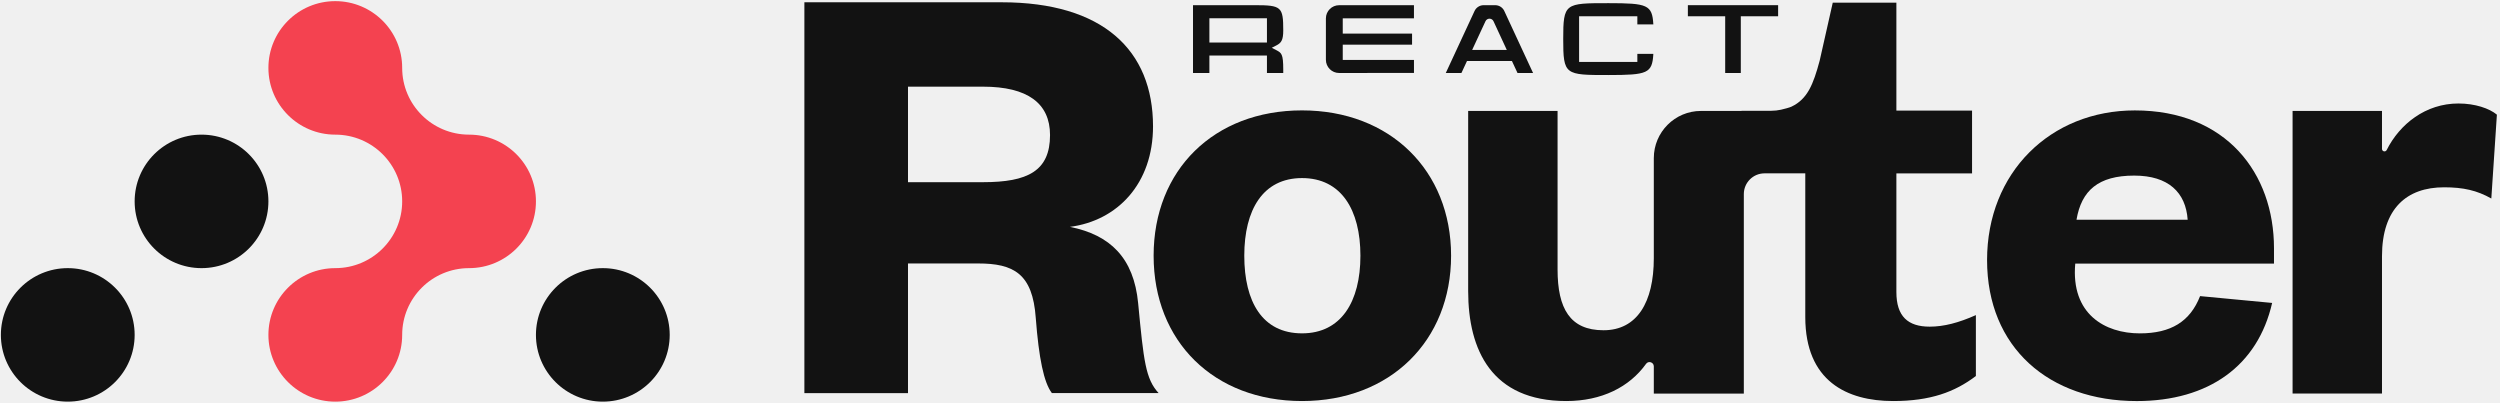
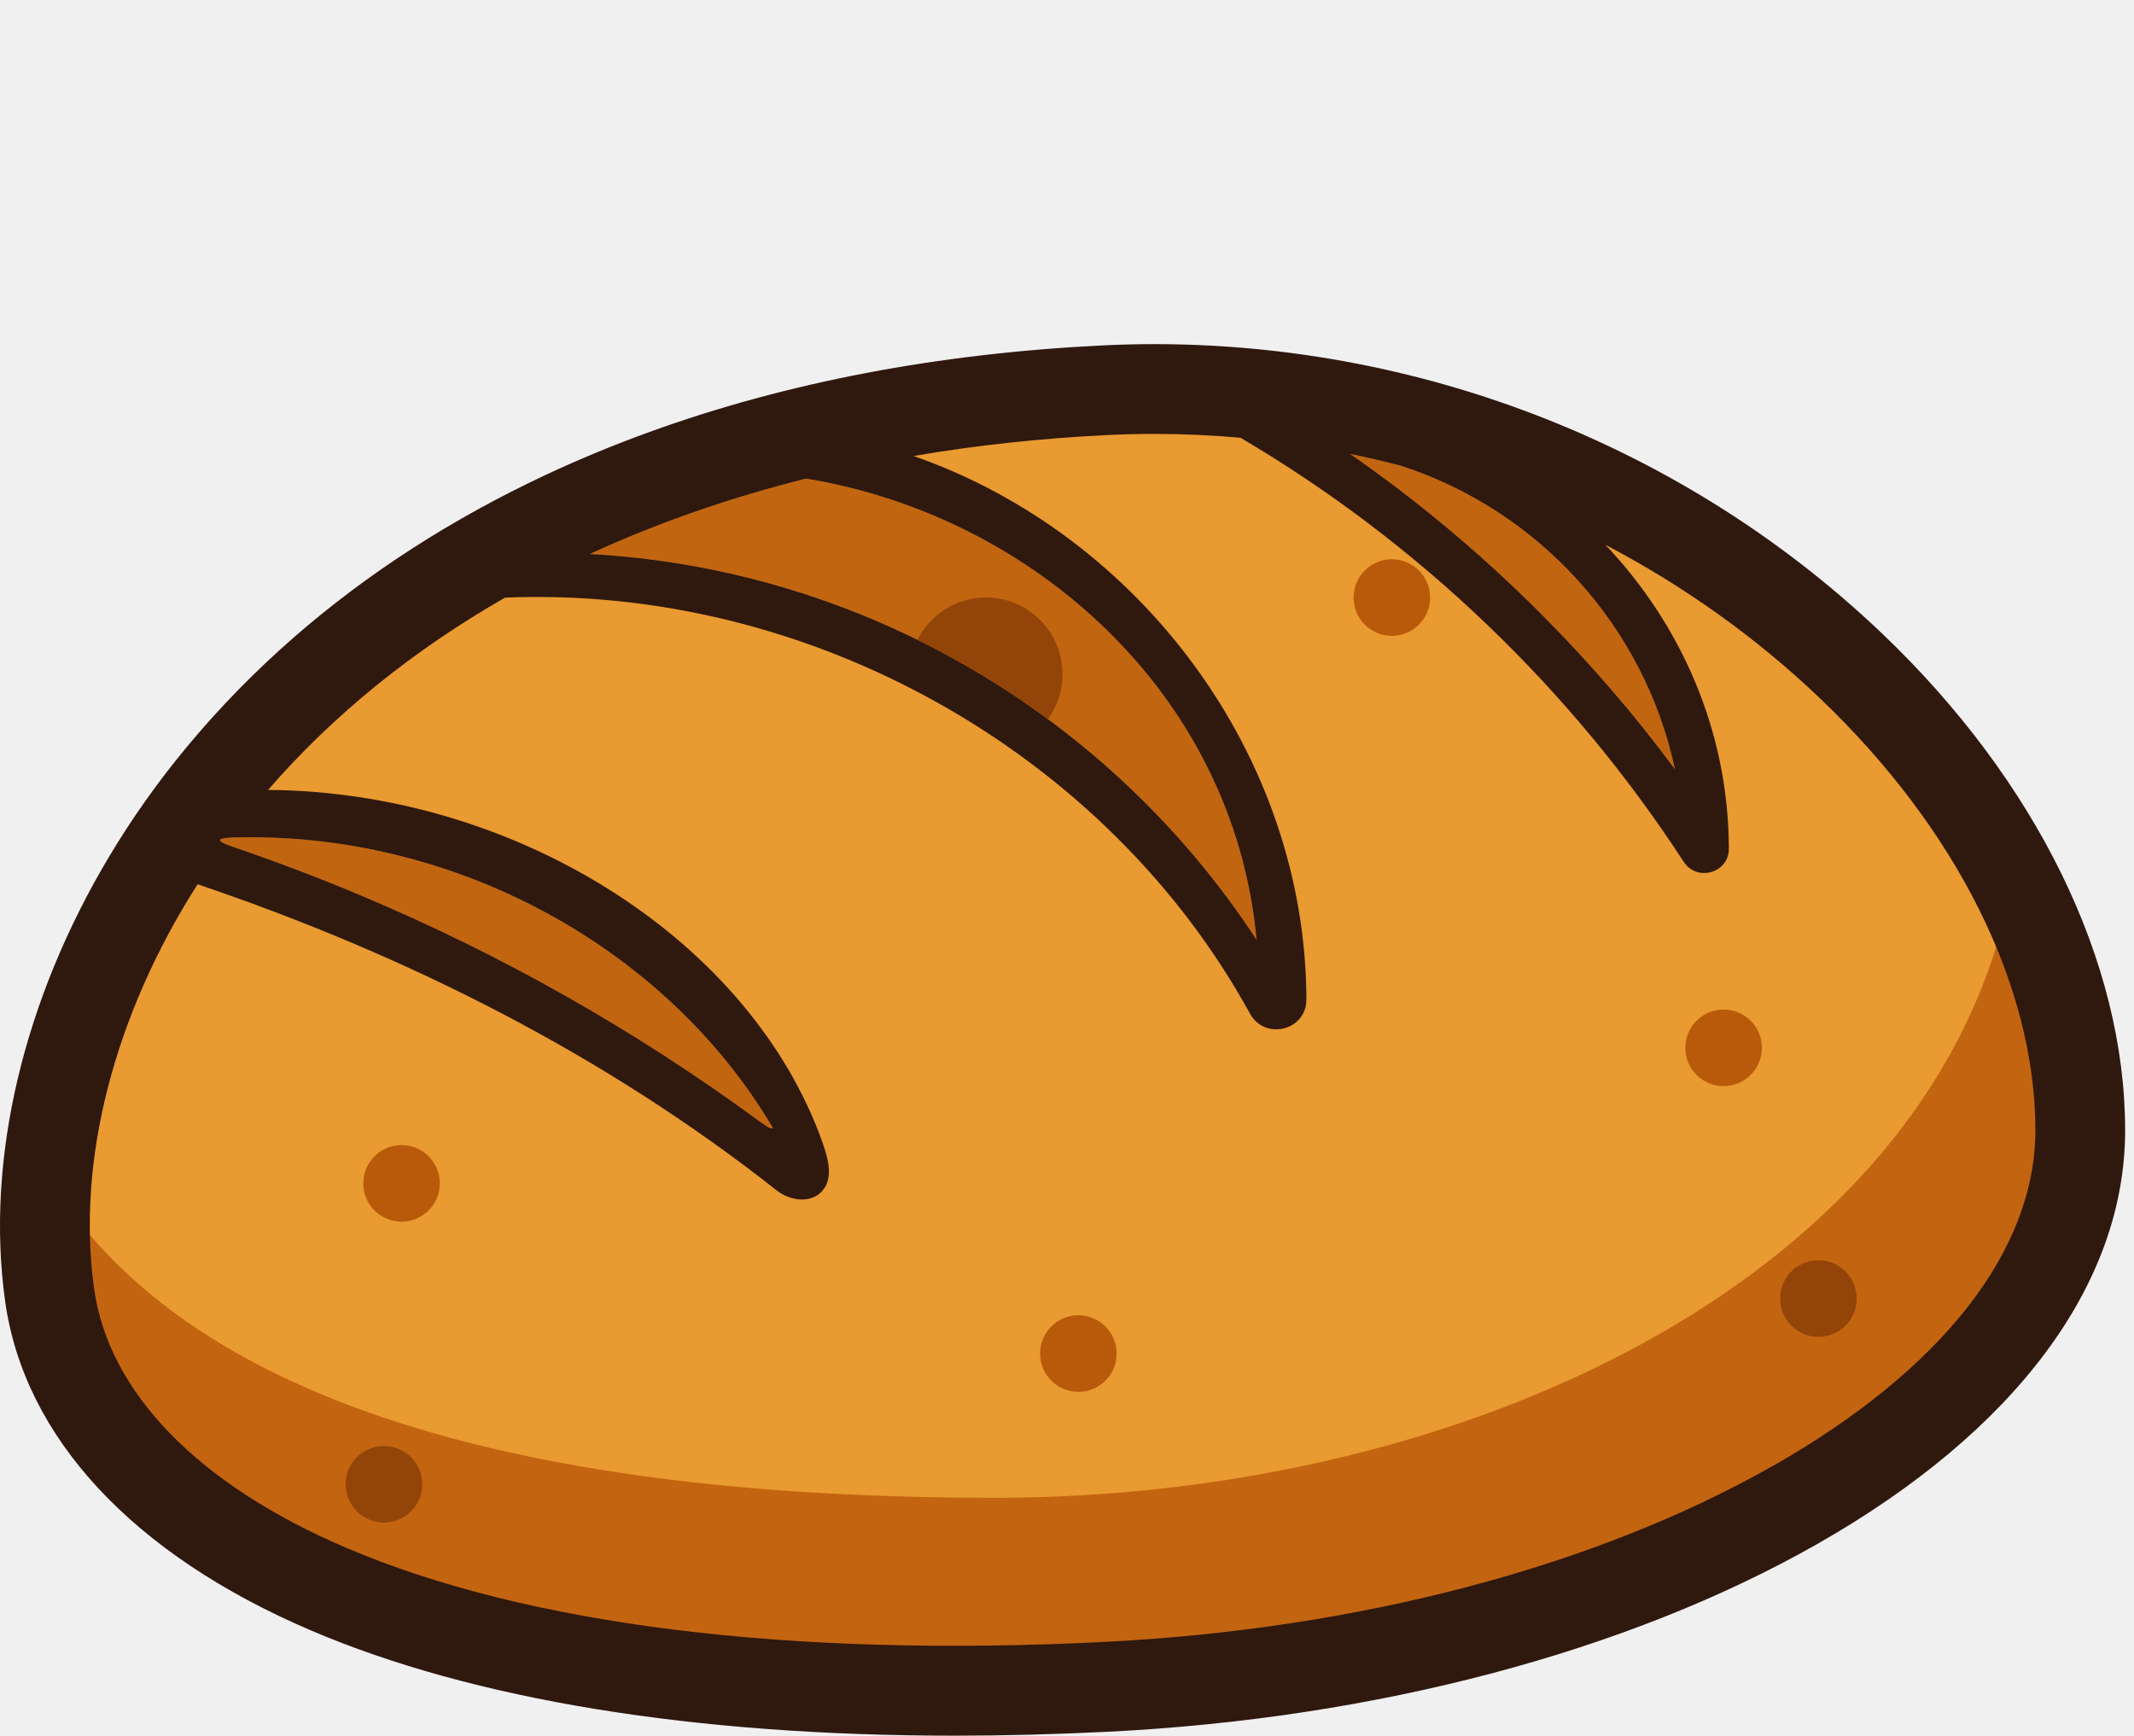
- <svg xmlns="http://www.w3.org/2000/svg" width="1080" height="174" viewBox="0 0 1080 174" fill="none">
-   <path d="M231.527 87C231.527 94.964 228.297 102.173 223.067 107.387C217.837 112.606 210.614 115.835 202.634 115.835C194.654 115.835 187.43 119.059 182.206 124.278C176.977 129.498 173.741 136.707 173.741 144.671C173.741 152.635 170.51 159.844 165.281 165.058C160.051 170.277 152.828 173.507 144.847 173.507C136.867 173.507 129.644 170.277 124.42 165.058C119.19 159.844 115.954 152.635 115.954 144.671C115.954 136.707 119.19 129.498 124.42 124.278C129.644 119.059 136.867 115.835 144.847 115.835C152.828 115.835 160.051 112.606 165.281 107.387C170.51 102.173 173.741 94.964 173.741 87C173.741 71.071 160.808 58.164 144.847 58.164C136.867 58.164 129.644 54.935 124.42 49.715C119.19 44.502 115.954 37.293 115.954 29.329C115.954 21.364 119.19 14.155 124.42 8.936C129.644 3.717 136.867 0.493 144.847 0.493C160.808 0.493 173.741 13.4 173.741 29.329C173.741 37.293 176.977 44.502 182.206 49.715C187.43 54.935 194.654 58.164 202.634 58.164C218.594 58.164 231.527 71.071 231.527 87Z" fill="#F44250" />
-   <path d="M115.954 87C115.954 71.074 103.018 58.164 87.061 58.164C71.103 58.164 58.168 71.074 58.168 87C58.168 102.925 71.103 115.835 87.061 115.835C103.018 115.835 115.954 102.925 115.954 87Z" fill="#121212" />
-   <path d="M58.168 144.671C58.168 128.745 45.232 115.835 29.274 115.835C13.317 115.835 0.381 128.745 0.381 144.671C0.381 160.596 13.317 173.506 29.274 173.506C45.232 173.506 58.168 160.596 58.168 144.671Z" fill="#121212" />
-   <path d="M289.313 144.671C289.313 128.745 276.378 115.835 260.42 115.835C244.463 115.835 231.527 128.745 231.527 144.671C231.527 160.596 244.463 173.506 260.42 173.506C276.378 173.506 289.313 160.596 289.313 144.671Z" fill="#121212" />
-   <g clip-path="url(#clip0_171_1761)">
-     <path d="M562.482 173.247C524.388 173.247 498.363 147.49 498.363 110.468C498.363 73.445 524.388 47.688 562.482 47.688C600.576 47.688 626.869 73.713 626.869 110.468C626.869 147.222 600.576 173.247 562.482 173.247ZM562.482 144.007C579.386 144.007 587.703 130.319 587.703 110.468C587.703 90.617 579.386 76.929 562.482 76.929C545.579 76.929 537.529 90.617 537.529 110.468C537.529 130.319 545.311 144.007 562.482 144.007Z" fill="#121212" />
-     <path d="M833.64 141.116C824.217 141.116 819.237 136.684 819.237 126.156V74.898H851.928V47.779H819.237V1.155H791.75L786.1 26.198C783.343 36.48 780.82 42.822 773.897 46.082C773.105 46.451 771.129 46.998 769.409 47.388C768.014 47.701 766.596 47.857 765.167 47.857H752.338V47.924H734.832C723.578 47.924 714.445 57.046 714.445 68.311V111.552C714.445 130.599 707.199 142.668 692.719 142.668C678.238 142.668 672.868 133.279 672.868 116.375V47.924H634.249V125.765C634.249 151.254 644.442 173.248 676.63 173.248C691.915 173.248 703.895 167.231 711.096 157.182C712.145 155.72 714.445 156.49 714.445 158.276V170.022H753.332V83.841C753.332 78.895 757.34 74.887 762.286 74.887H779.882V136.952C779.882 164.663 797.89 173.248 817.842 173.248C833.908 173.248 844.436 169.374 853.58 162.441V136.126C846.1 139.453 839.725 141.116 833.629 141.116H833.64Z" fill="#121212" />
-     <path d="M981.561 130.865C975.387 157.962 954.197 173.258 923.07 173.258C885.243 173.258 858.415 150.18 858.415 112.354C858.415 74.528 885.779 47.699 922.266 47.699C961.699 47.699 982.365 74.796 982.365 107.263V113.884H896.509C894.555 135.711 909.382 144.017 924.409 144.017C937.829 144.017 946.136 138.915 950.434 127.918L981.561 130.865ZM945.075 94.937C944.271 83.136 936.757 75.857 921.998 75.857C906.434 75.857 899.188 82.321 897.045 94.937H945.064H945.075Z" fill="#121212" />
-     <path d="M1076.24 85.749C1070.06 82.265 1064.17 80.914 1055.85 80.914C1039.75 80.914 1029.02 90.036 1029.02 110.691V170.02H990.393V47.922H1029.02V64.323C1029.02 65.462 1030.54 65.82 1031.05 64.803C1036.68 53.572 1047.91 44.707 1062.03 44.707C1069.27 44.707 1075.45 46.851 1078.66 49.541L1076.25 85.76L1076.24 85.749Z" fill="#121212" />
-     <path d="M547.321 31.535V23.998H522.457V31.535H515.378V2.238H542.14C553.562 2.238 554.366 2.953 554.366 13.124C554.366 17.411 553.472 18.561 551.329 19.655L549.408 20.638L551.318 21.643C553.595 22.837 554.366 23.239 554.366 30.027V31.535H547.332H547.321ZM522.457 18.36H547.321V7.888H522.457V18.349V18.36Z" fill="#121212" />
-     <path d="M578.493 2.238H610.826V7.91H580.067V14.508H610.011V19.287H580.067V25.896H610.837V31.501L578.504 31.535C575.344 31.535 572.787 28.978 572.787 25.829V7.955C572.787 4.806 575.344 2.249 578.493 2.249V2.238Z" fill="#121212" />
-     <path d="M655.562 31.535L653.151 26.343H633.747L631.335 31.535H624.58L637.007 4.75C637.71 3.221 639.262 2.238 640.937 2.238H645.927C647.613 2.238 649.154 3.221 649.857 4.75L662.284 31.535H655.529H655.562ZM643.46 8.066C642.712 8.066 642.053 8.491 641.729 9.172L635.968 21.576H650.94L645.19 9.172C644.878 8.491 644.208 8.066 643.46 8.066Z" fill="#121212" />
-     <path d="M694.862 32.415C676.05 32.415 675.313 32.415 675.313 16.885C675.313 1.355 676.05 1.366 694.862 1.366C711.721 1.366 713.764 2.07 714.244 10.533H707.333V7.016H682.168V26.766H707.333V23.271H714.244C713.775 31.712 711.721 32.415 694.862 32.415Z" fill="#121212" />
-     <path d="M745.282 31.535V7.028H729.16V2.238H768.148V7.028H752.026V31.535H745.282Z" fill="#121212" />
-     <path d="M454.419 169.819C450.935 165.264 448.792 154.814 447.452 137.397C446.112 118.104 437.806 113.817 422.532 113.817H392.254V169.83H347.494V0.986H432.715C476.391 0.986 498.106 21.619 498.106 54.588C498.106 79.24 482.833 95.317 462.201 98.008C479.618 101.491 489.8 111.405 491.676 130.966C494.087 156.154 494.891 163.656 500.518 169.819H454.419ZM424.676 78.704C443.969 78.704 453.615 73.881 453.615 58.34C453.615 44.674 443.969 37.439 424.676 37.439H392.254V78.715H424.676V78.704Z" fill="#121212" />
+ <svg xmlns="http://www.w3.org/2000/svg" id="Layer_2" data-name="Layer 2" viewBox="0 0 445.28 362.2">
+   <defs>
+     <style>
+       .cls-1 {
+         fill: #2f180e;
+       }
+ 
+       .cls-2 {
+         fill: #c36411;
+       }
+ 
+       .cls-3 {
+         fill: #f5deae;
+       }
+ 
+       .cls-4 {
+         fill: #b95a0b;
+       }
+ 
+       .cls-5 {
+         fill: #c26510;
+       }
+ 
+       .cls-6 {
+         fill: #934409;
+       }
+ 
+       .cls-7 {
+         fill: #e99a30;
+       }
+     </style>
+   </defs>
+   <g id="Layer_2-2" data-name="Layer 2">
+     <g>
+       <g>
+         <path class="cls-7" d="M439.88,235.56c0,31.62-22.48,61.82-63.31,85.02-38.84,22.07-90.51,35.75-145.48,38.49-10.81.53-21.35.81-31.58.81-53.52,0-98.75-7.35-132.11-21.6-36.63-15.63-58.94-39.67-62.83-67.69-4.05-29.2,3.84-61.93,21.41-91.32,2.28-3.8,4.7-7.53,7.29-11.2,2.69-3.82,5.55-7.55,8.58-11.2,6.72-8.11,14.13-15.68,22.19-22.7,14.99-13.04,32.23-24.16,51.56-33.22,6.87-3.22,13.96-6.15,21.28-8.8,28.09-10.19,59.37-16.16,93.3-17.79,59.11-2.84,117.34,18.71,159.74,59.12,31.74,30.26,49.96,67.46,49.96,102.06Z" />
+         <path class="cls-2" d="M437.01,235.32c0,31.21-22.18,61-62.47,83.9-38.34,21.78-89.32,35.28-143.57,37.99-10.67.52-21.07.8-31.16.8-52.82,0-97.46-7.25-130.37-21.31-36.16-15.43-58.17-39.16-62-66.8-1.31-9.45-1.36-19.27-.22-29.23,29.44,56.39,113.85,71.9,200.4,71.9,101.33,0,202.35-48.97,213.33-135.29,10.44,19.05,16.06,38.95,16.06,58.05Z" />
+         <g>
+           <path class="cls-5" d="M161.23,235.32c-.04.79-2.51-1.14-3.15-1.59-25.56-18.74-53.35-34.47-82.77-46.85l-.18-.07c-8.58-3.62-17.35-6.94-26.15-9.95-.66-.22-1.42-.49-2.03-.75-1.27-.56-1.8-1.12.96-1.28.15,0,.31-.02.48-.03,46.11-1.45,90.49,22.77,112.84,60.52Z" />
+           <path class="cls-5" d="M262.2,196.13c-11.7-17.9-26.49-33.49-43.55-46.06-8.54-6.3-17.64-11.84-27.21-16.54-20.96-10.32-44.13-16.6-68.37-17.92,14-6.45,29.09-11.71,45.12-15.73,46.99,7.68,89.22,44.67,94.01,96.25Z" />
+           <path class="cls-5" d="M349.49,160.51c-8.49-11.47-17.9-22.39-28.18-32.67-12.32-12.32-25.57-23.38-39.58-33.12,3.57.73,7.12,1.56,10.64,2.48,28.68,9.32,50.74,33.44,57.12,63.31Z" />
+         </g>
+         <path class="cls-1" d="M392.66,132.15c-43.08-41.07-102.25-62.97-162.33-60.08-34.48,1.66-66.27,7.72-94.81,18.08-7.43,2.69-14.64,5.67-21.62,8.94-19.64,9.2-37.17,20.51-52.4,33.76-8.19,7.13-15.72,14.83-22.55,23.06-3.07,3.7-5.98,7.5-8.72,11.38-2.63,3.73-5.1,7.53-7.41,11.39C4.96,208.53-3.06,241.79,1.06,271.47c3.95,28.47,26.63,52.9,63.85,68.79,33.9,14.48,79.87,21.95,134.25,21.95,10.39,0,21.11-.28,32.09-.82,55.86-2.79,108.37-16.69,147.84-39.12,41.49-23.58,64.34-54.26,64.34-86.4,0-35.16-18.51-72.97-50.77-103.72ZM292.37,97.21c28.68,9.32,50.74,33.44,57.12,63.31-8.49-11.47-17.9-22.39-28.18-32.67-12.32-12.32-25.57-23.38-39.58-33.12,3.57.73,7.12,1.56,10.64,2.48ZM168.19,99.88c46.99,7.68,89.22,44.67,94.01,96.25-30.4-46.54-81.79-77.39-139.12-80.52,14-6.45,29.09-11.71,45.12-15.73ZM47.91,174.82c.15,0,.31-.02.48-.03,46.11-1.45,90.49,22.77,112.84,60.52-.04.79-2.51-1.14-3.15-1.59-25.56-18.74-53.35-34.47-82.77-46.85l-.18-.07c-8.58-3.62-17.35-6.94-26.15-9.95-.66-.22-1.42-.49-2.03-.75-1.27-.56-1.8-1.12.96-1.28ZM369.83,305.96c-36.97,21.01-86.53,34.05-139.52,36.69-65.63,3.29-120.28-3.51-158.04-19.63-30.94-13.2-49.62-32.43-52.64-54.13-3.72-26.74,4.25-57.17,21.6-84.36,43.67,14.8,85.02,35.6,121.09,64.09,3.38,2.43,8.36,2.54,10.16-1.53,1.34-3.2-.41-7.38-1.57-10.61l-.06-.16c-15.98-41.42-64.34-71.14-114.92-71.47,13.65-15.73,30.3-29.17,49.45-40.13,63.2-2.64,125.34,31.98,155.43,86.79,3.13,5.7,11.8,3.56,11.78-2.94-.14-51.05-34.91-97.02-81.97-113.41,13.05-2.24,26.61-3.7,40.62-4.38,3.22-.16,6.44-.23,9.65-.23,6.01,0,12,.27,17.95.8,37.16,21.87,68.98,52.38,92.48,88.49,2.79,4.29,9.51,2.31,9.42-2.81v-.17c-.11-24.44-10.04-46.6-25.76-63.17,16.26,8.51,31.37,19.25,44.76,32.02,28.56,27.23,44.96,60.09,44.96,90.16,0,25.11-19.48,50-54.85,70.1Z" />
+         <path class="cls-6" d="M221.71,140.67c0,3.51-1.13,6.76-3.06,9.39-8.54-6.3-17.64-11.84-27.21-16.54,2.62-5.24,8.03-8.83,14.28-8.83,8.83,0,15.98,7.15,15.98,15.98Z" />
+         <circle class="cls-4" cx="83.79" cy="246.95" r="7.99" />
+         <circle class="cls-4" cx="225.01" cy="282.47" r="7.99" />
+         <circle class="cls-4" cx="290.42" cy="124.7" r="7.99" />
+         <circle class="cls-6" cx="379.43" cy="270.99" r="7.99" />
+         <circle class="cls-4" cx="359.65" cy="218.67" r="7.99" />
+         <circle class="cls-6" cx="80.11" cy="309.75" r="7.99" />
+       </g>
+     </g>
  </g>
-   <defs>
-     <clipPath id="clip0_171_1761">
-       <rect width="731.156" height="172.261" fill="white" transform="translate(347.494 0.986328)" />
-     </clipPath>
-   </defs>
</svg>
